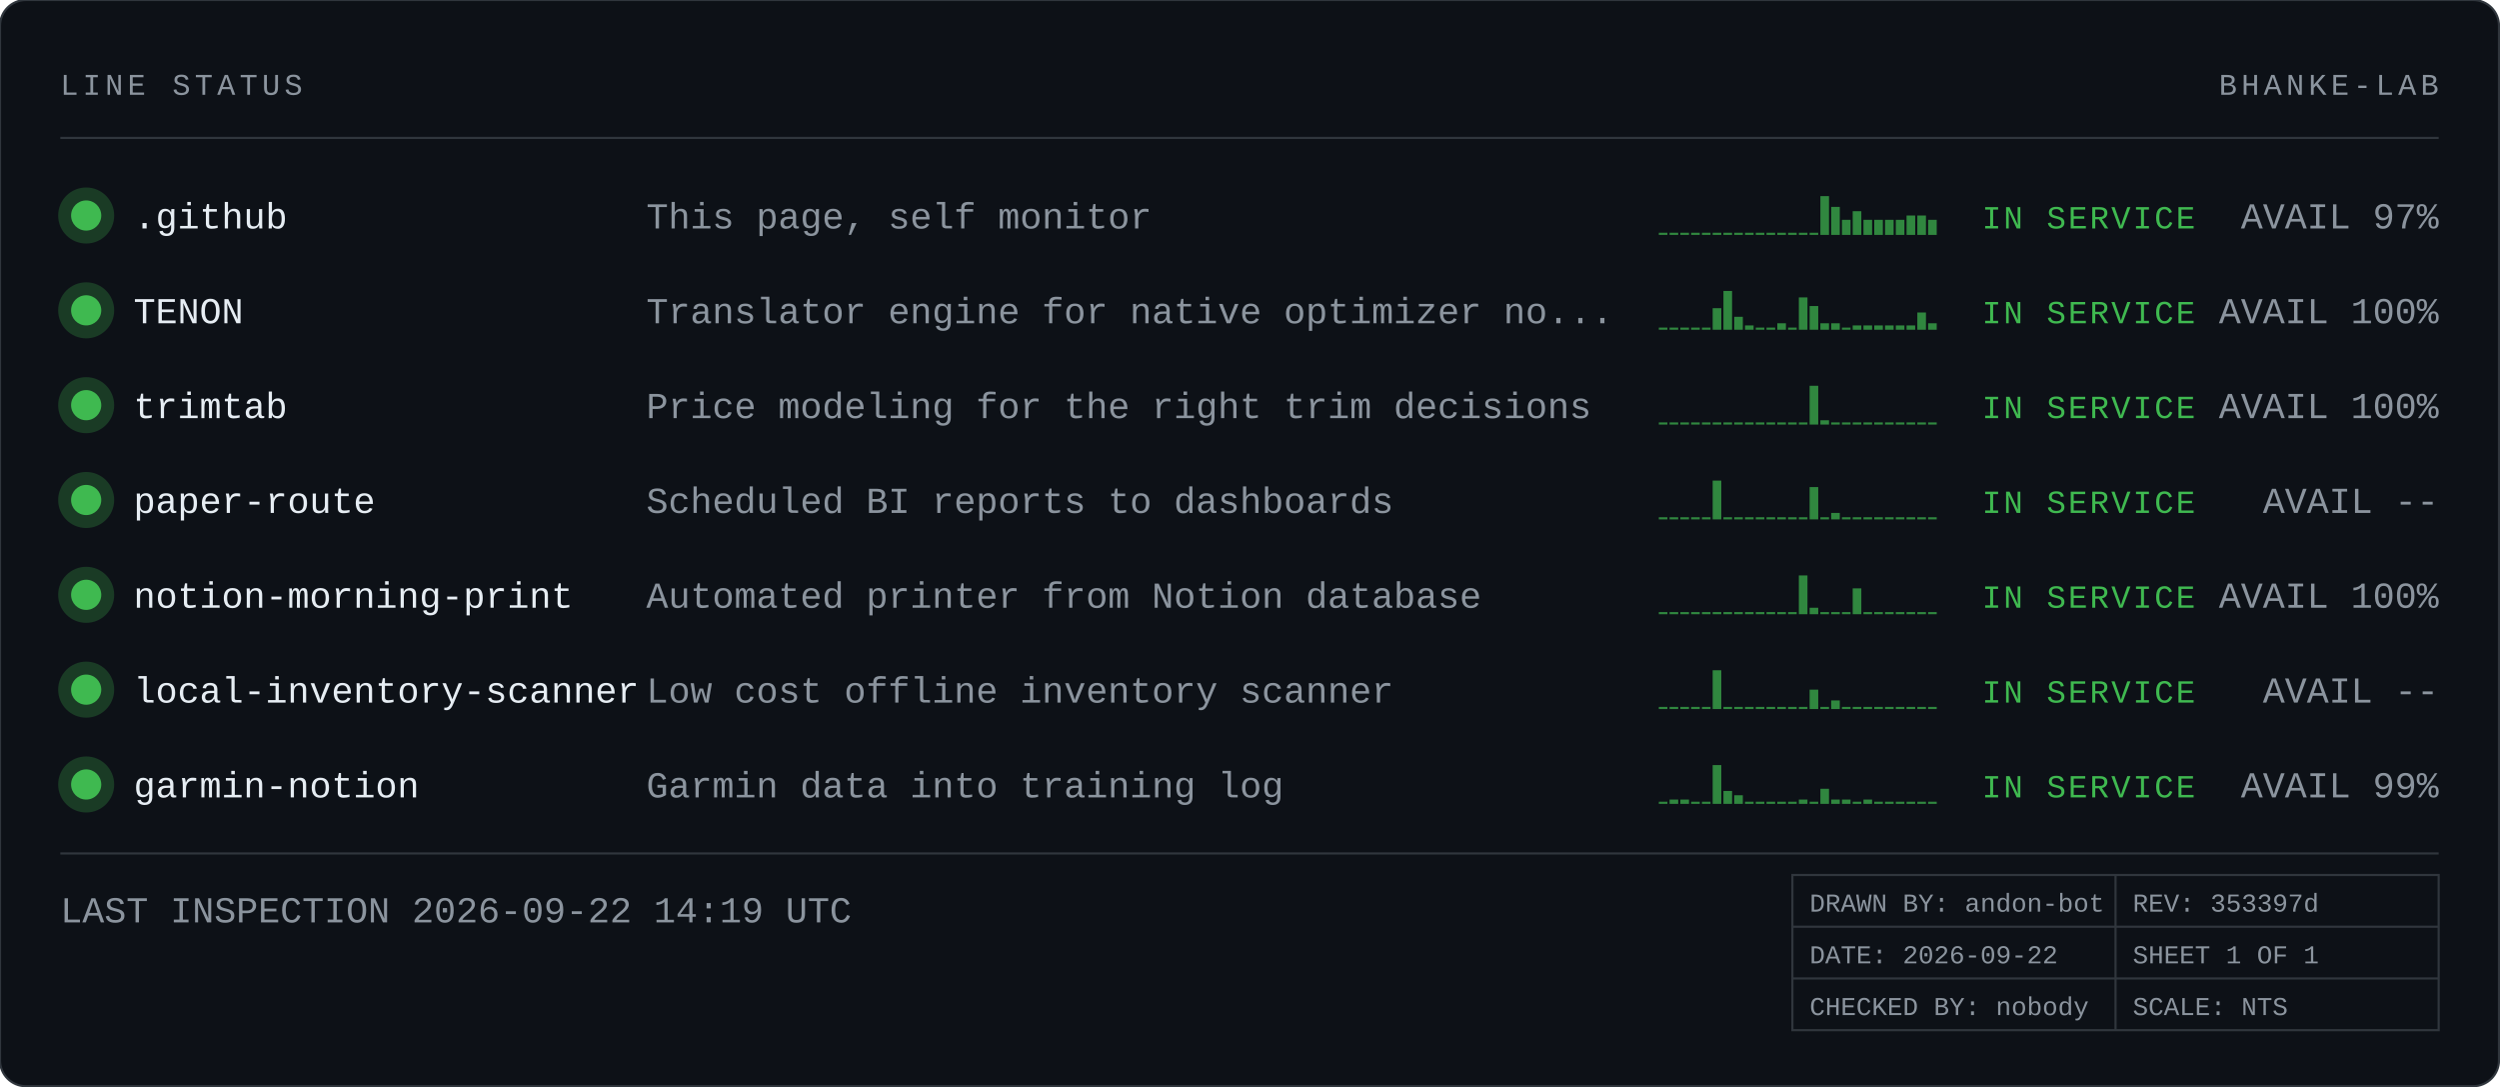
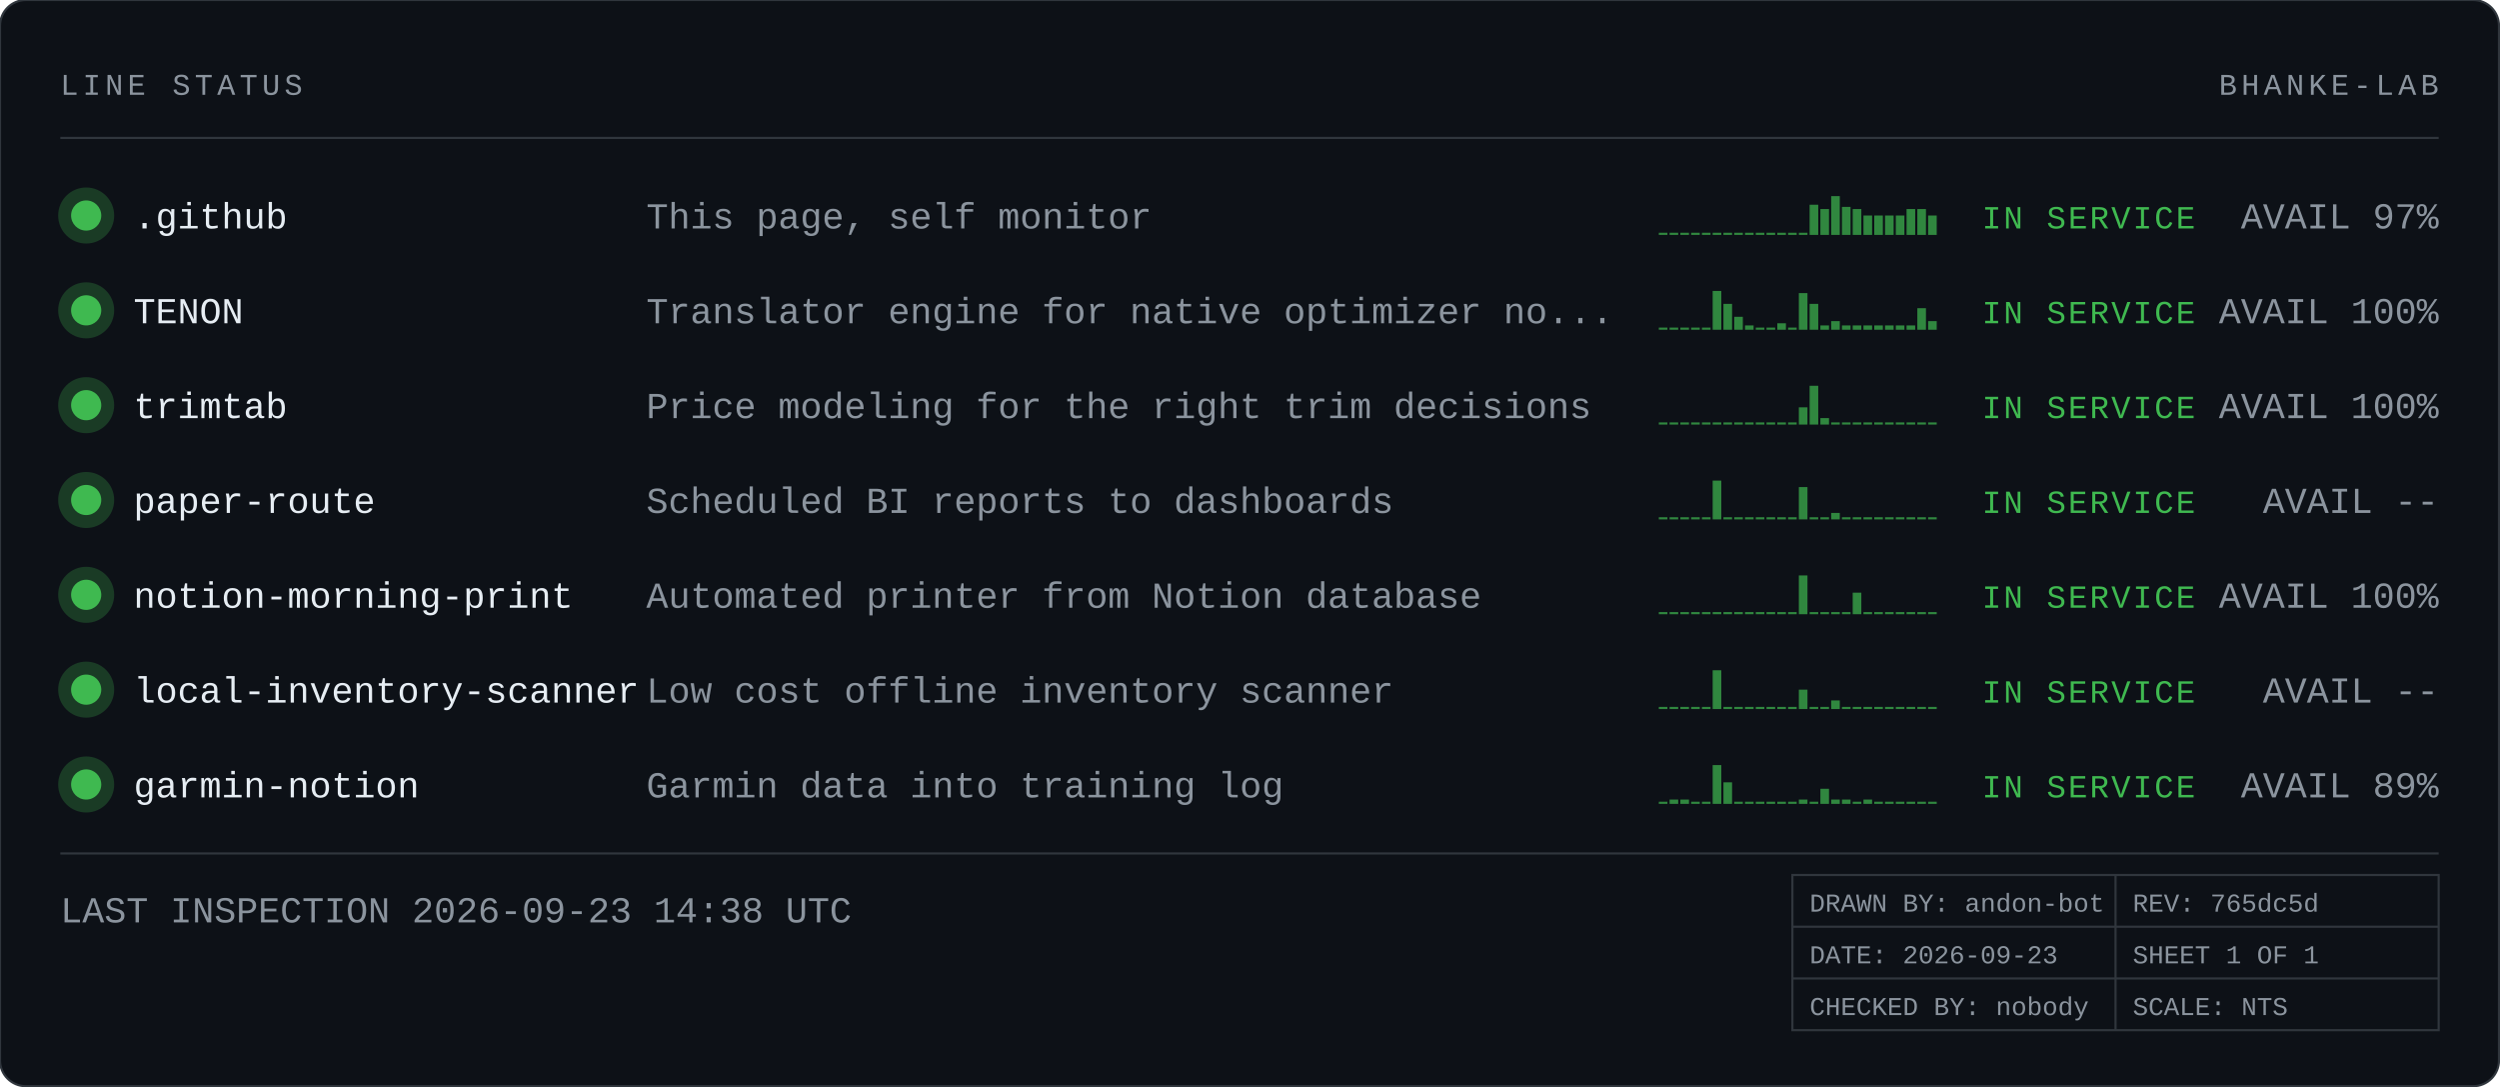
<svg xmlns="http://www.w3.org/2000/svg" width="1160" height="504" viewBox="0 0 1160 504" role="img" aria-label="Andon board">
  <style>
text { font-family: Consolas, 'Courier New', monospace; font-size: 17px; }
.hd { fill: #8b949e; font-size: 14px; letter-spacing: 2px; }
.name { fill: #e6edf3; }
.dim { fill: #8b949e; }
.st { font-size: 15px; letter-spacing: 1px; }
.tb { fill: #8b949e; font-size: 12px; }
</style>
  <rect x="0" y="0" width="1160" height="504" rx="12" fill="#0d1117" stroke="#30363d" />
  <text x="28" y="44" class="hd">LINE STATUS</text>
  <text x="1132" y="44" class="hd" text-anchor="end">BHANKE-LAB</text>
  <line x1="28" y1="64" x2="1132" y2="64" stroke="#30363d" />
  <circle cx="40" cy="100" r="13" fill="#3fb950" opacity="0.25" />
  <circle cx="40" cy="100" r="7" fill="#3fb950" />
  <text x="62" y="106" class="name">.github</text>
  <text x="300" y="106" class="dim">This page, self monitor</text>
  <rect x="770" y="108" width="4" height="1" fill="#3fb950" opacity="0.7" />
  <rect x="775" y="108" width="4" height="1" fill="#3fb950" opacity="0.7" />
  <rect x="780" y="108" width="4" height="1" fill="#3fb950" opacity="0.7" />
  <rect x="785" y="108" width="4" height="1" fill="#3fb950" opacity="0.7" />
  <rect x="790" y="108" width="4" height="1" fill="#3fb950" opacity="0.7" />
  <rect x="795" y="108" width="4" height="1" fill="#3fb950" opacity="0.7" />
  <rect x="800" y="108" width="4" height="1" fill="#3fb950" opacity="0.7" />
  <rect x="805" y="108" width="4" height="1" fill="#3fb950" opacity="0.7" />
  <rect x="810" y="108" width="4" height="1" fill="#3fb950" opacity="0.7" />
  <rect x="815" y="108" width="4" height="1" fill="#3fb950" opacity="0.7" />
  <rect x="820" y="108" width="4" height="1" fill="#3fb950" opacity="0.7" />
  <rect x="825" y="108" width="4" height="1" fill="#3fb950" opacity="0.7" />
  <rect x="830" y="108" width="4" height="1" fill="#3fb950" opacity="0.7" />
  <rect x="835" y="108" width="4" height="1" fill="#3fb950" opacity="0.7" />
-   <rect x="840" y="108" width="4" height="1" fill="#3fb950" opacity="0.7" />
-   <rect x="845" y="91" width="4" height="18" fill="#3fb950" opacity="0.7" />
-   <rect x="850" y="96" width="4" height="13" fill="#3fb950" opacity="0.7" />
-   <rect x="855" y="102" width="4" height="7" fill="#3fb950" opacity="0.7" />
-   <rect x="860" y="98" width="4" height="11" fill="#3fb950" opacity="0.7" />
-   <rect x="865" y="102" width="4" height="7" fill="#3fb950" opacity="0.7" />
-   <rect x="870" y="102" width="4" height="7" fill="#3fb950" opacity="0.7" />
-   <rect x="875" y="102" width="4" height="7" fill="#3fb950" opacity="0.7" />
-   <rect x="880" y="102" width="4" height="7" fill="#3fb950" opacity="0.7" />
-   <rect x="885" y="100" width="4" height="9" fill="#3fb950" opacity="0.7" />
-   <rect x="890" y="100" width="4" height="9" fill="#3fb950" opacity="0.7" />
-   <rect x="895" y="102" width="4" height="7" fill="#3fb950" opacity="0.7" />
+   <rect x="840" y="95" width="4" height="14" fill="#3fb950" opacity="0.7" />
+   <rect x="845" y="97" width="4" height="12" fill="#3fb950" opacity="0.7" />
+   <rect x="850" y="91" width="4" height="18" fill="#3fb950" opacity="0.7" />
+   <rect x="855" y="96" width="4" height="13" fill="#3fb950" opacity="0.7" />
+   <rect x="860" y="97" width="4" height="12" fill="#3fb950" opacity="0.7" />
+   <rect x="865" y="100" width="4" height="9" fill="#3fb950" opacity="0.7" />
+   <rect x="870" y="100" width="4" height="9" fill="#3fb950" opacity="0.7" />
+   <rect x="875" y="100" width="4" height="9" fill="#3fb950" opacity="0.7" />
+   <rect x="880" y="100" width="4" height="9" fill="#3fb950" opacity="0.7" />
+   <rect x="885" y="97" width="4" height="12" fill="#3fb950" opacity="0.7" />
+   <rect x="890" y="97" width="4" height="12" fill="#3fb950" opacity="0.7" />
+   <rect x="895" y="100" width="4" height="9" fill="#3fb950" opacity="0.7" />
  <text x="920" y="106" class="st" fill="#3fb950">IN SERVICE</text>
  <text x="1132" y="106" class="dim" text-anchor="end">AVAIL 97%</text>
  <circle cx="40" cy="144" r="13" fill="#3fb950" opacity="0.25" />
  <circle cx="40" cy="144" r="7" fill="#3fb950" />
  <text x="62" y="150" class="name">TENON</text>
  <text x="300" y="150" class="dim">Translator engine for native optimizer no...</text>
  <rect x="770" y="152" width="4" height="1" fill="#3fb950" opacity="0.7" />
  <rect x="775" y="152" width="4" height="1" fill="#3fb950" opacity="0.7" />
  <rect x="780" y="152" width="4" height="1" fill="#3fb950" opacity="0.7" />
  <rect x="785" y="152" width="4" height="1" fill="#3fb950" opacity="0.7" />
  <rect x="790" y="152" width="4" height="1" fill="#3fb950" opacity="0.7" />
-   <rect x="795" y="143" width="4" height="10" fill="#3fb950" opacity="0.7" />
-   <rect x="800" y="135" width="4" height="18" fill="#3fb950" opacity="0.7" />
+   <rect x="795" y="135" width="4" height="18" fill="#3fb950" opacity="0.7" />
+   <rect x="800" y="141" width="4" height="12" fill="#3fb950" opacity="0.7" />
  <rect x="805" y="147" width="4" height="6" fill="#3fb950" opacity="0.7" />
  <rect x="810" y="151" width="4" height="2" fill="#3fb950" opacity="0.7" />
  <rect x="815" y="152" width="4" height="1" fill="#3fb950" opacity="0.7" />
  <rect x="820" y="152" width="4" height="1" fill="#3fb950" opacity="0.7" />
  <rect x="825" y="150" width="4" height="3" fill="#3fb950" opacity="0.7" />
  <rect x="830" y="152" width="4" height="1" fill="#3fb950" opacity="0.7" />
-   <rect x="835" y="138" width="4" height="15" fill="#3fb950" opacity="0.7" />
-   <rect x="840" y="142" width="4" height="11" fill="#3fb950" opacity="0.7" />
-   <rect x="845" y="150" width="4" height="3" fill="#3fb950" opacity="0.7" />
-   <rect x="850" y="150" width="4" height="3" fill="#3fb950" opacity="0.7" />
-   <rect x="855" y="152" width="4" height="1" fill="#3fb950" opacity="0.7" />
+   <rect x="835" y="136" width="4" height="17" fill="#3fb950" opacity="0.7" />
+   <rect x="840" y="141" width="4" height="12" fill="#3fb950" opacity="0.7" />
+   <rect x="845" y="151" width="4" height="2" fill="#3fb950" opacity="0.7" />
+   <rect x="850" y="149" width="4" height="4" fill="#3fb950" opacity="0.7" />
+   <rect x="855" y="151" width="4" height="2" fill="#3fb950" opacity="0.7" />
  <rect x="860" y="151" width="4" height="2" fill="#3fb950" opacity="0.7" />
  <rect x="865" y="151" width="4" height="2" fill="#3fb950" opacity="0.7" />
  <rect x="870" y="151" width="4" height="2" fill="#3fb950" opacity="0.7" />
  <rect x="875" y="151" width="4" height="2" fill="#3fb950" opacity="0.7" />
  <rect x="880" y="151" width="4" height="2" fill="#3fb950" opacity="0.7" />
  <rect x="885" y="151" width="4" height="2" fill="#3fb950" opacity="0.7" />
-   <rect x="890" y="145" width="4" height="8" fill="#3fb950" opacity="0.7" />
-   <rect x="895" y="150" width="4" height="3" fill="#3fb950" opacity="0.7" />
+   <rect x="890" y="143" width="4" height="10" fill="#3fb950" opacity="0.7" />
+   <rect x="895" y="149" width="4" height="4" fill="#3fb950" opacity="0.7" />
  <text x="920" y="150" class="st" fill="#3fb950">IN SERVICE</text>
  <text x="1132" y="150" class="dim" text-anchor="end">AVAIL 100%</text>
  <circle cx="40" cy="188" r="13" fill="#3fb950" opacity="0.25" />
  <circle cx="40" cy="188" r="7" fill="#3fb950" />
  <text x="62" y="194" class="name">trimtab</text>
  <text x="300" y="194" class="dim">Price modeling for the right trim decisions</text>
  <rect x="770" y="196" width="4" height="1" fill="#3fb950" opacity="0.7" />
  <rect x="775" y="196" width="4" height="1" fill="#3fb950" opacity="0.7" />
  <rect x="780" y="196" width="4" height="1" fill="#3fb950" opacity="0.7" />
  <rect x="785" y="196" width="4" height="1" fill="#3fb950" opacity="0.7" />
  <rect x="790" y="196" width="4" height="1" fill="#3fb950" opacity="0.7" />
  <rect x="795" y="196" width="4" height="1" fill="#3fb950" opacity="0.7" />
  <rect x="800" y="196" width="4" height="1" fill="#3fb950" opacity="0.7" />
  <rect x="805" y="196" width="4" height="1" fill="#3fb950" opacity="0.7" />
  <rect x="810" y="196" width="4" height="1" fill="#3fb950" opacity="0.7" />
  <rect x="815" y="196" width="4" height="1" fill="#3fb950" opacity="0.7" />
  <rect x="820" y="196" width="4" height="1" fill="#3fb950" opacity="0.7" />
  <rect x="825" y="196" width="4" height="1" fill="#3fb950" opacity="0.7" />
  <rect x="830" y="196" width="4" height="1" fill="#3fb950" opacity="0.7" />
-   <rect x="835" y="196" width="4" height="1" fill="#3fb950" opacity="0.7" />
+   <rect x="835" y="189" width="4" height="8" fill="#3fb950" opacity="0.7" />
  <rect x="840" y="179" width="4" height="18" fill="#3fb950" opacity="0.7" />
-   <rect x="845" y="195" width="4" height="2" fill="#3fb950" opacity="0.7" />
+   <rect x="845" y="194" width="4" height="3" fill="#3fb950" opacity="0.7" />
  <rect x="850" y="196" width="4" height="1" fill="#3fb950" opacity="0.7" />
  <rect x="855" y="196" width="4" height="1" fill="#3fb950" opacity="0.7" />
  <rect x="860" y="196" width="4" height="1" fill="#3fb950" opacity="0.7" />
  <rect x="865" y="196" width="4" height="1" fill="#3fb950" opacity="0.7" />
  <rect x="870" y="196" width="4" height="1" fill="#3fb950" opacity="0.7" />
  <rect x="875" y="196" width="4" height="1" fill="#3fb950" opacity="0.7" />
  <rect x="880" y="196" width="4" height="1" fill="#3fb950" opacity="0.7" />
  <rect x="885" y="196" width="4" height="1" fill="#3fb950" opacity="0.7" />
  <rect x="890" y="196" width="4" height="1" fill="#3fb950" opacity="0.7" />
  <rect x="895" y="196" width="4" height="1" fill="#3fb950" opacity="0.7" />
  <text x="920" y="194" class="st" fill="#3fb950">IN SERVICE</text>
  <text x="1132" y="194" class="dim" text-anchor="end">AVAIL 100%</text>
  <circle cx="40" cy="232" r="13" fill="#3fb950" opacity="0.25" />
  <circle cx="40" cy="232" r="7" fill="#3fb950" />
  <text x="62" y="238" class="name">paper-route</text>
  <text x="300" y="238" class="dim">Scheduled BI reports to dashboards</text>
  <rect x="770" y="240" width="4" height="1" fill="#3fb950" opacity="0.7" />
  <rect x="775" y="240" width="4" height="1" fill="#3fb950" opacity="0.7" />
  <rect x="780" y="240" width="4" height="1" fill="#3fb950" opacity="0.7" />
  <rect x="785" y="240" width="4" height="1" fill="#3fb950" opacity="0.7" />
  <rect x="790" y="240" width="4" height="1" fill="#3fb950" opacity="0.7" />
  <rect x="795" y="223" width="4" height="18" fill="#3fb950" opacity="0.7" />
  <rect x="800" y="240" width="4" height="1" fill="#3fb950" opacity="0.7" />
  <rect x="805" y="240" width="4" height="1" fill="#3fb950" opacity="0.7" />
  <rect x="810" y="240" width="4" height="1" fill="#3fb950" opacity="0.7" />
  <rect x="815" y="240" width="4" height="1" fill="#3fb950" opacity="0.7" />
  <rect x="820" y="240" width="4" height="1" fill="#3fb950" opacity="0.7" />
  <rect x="825" y="240" width="4" height="1" fill="#3fb950" opacity="0.7" />
  <rect x="830" y="240" width="4" height="1" fill="#3fb950" opacity="0.7" />
-   <rect x="835" y="240" width="4" height="1" fill="#3fb950" opacity="0.7" />
-   <rect x="840" y="226" width="4" height="15" fill="#3fb950" opacity="0.7" />
+   <rect x="835" y="226" width="4" height="15" fill="#3fb950" opacity="0.7" />
+   <rect x="840" y="240" width="4" height="1" fill="#3fb950" opacity="0.7" />
  <rect x="845" y="240" width="4" height="1" fill="#3fb950" opacity="0.7" />
  <rect x="850" y="238" width="4" height="3" fill="#3fb950" opacity="0.7" />
  <rect x="855" y="240" width="4" height="1" fill="#3fb950" opacity="0.7" />
  <rect x="860" y="240" width="4" height="1" fill="#3fb950" opacity="0.7" />
  <rect x="865" y="240" width="4" height="1" fill="#3fb950" opacity="0.7" />
  <rect x="870" y="240" width="4" height="1" fill="#3fb950" opacity="0.7" />
  <rect x="875" y="240" width="4" height="1" fill="#3fb950" opacity="0.7" />
  <rect x="880" y="240" width="4" height="1" fill="#3fb950" opacity="0.7" />
  <rect x="885" y="240" width="4" height="1" fill="#3fb950" opacity="0.7" />
  <rect x="890" y="240" width="4" height="1" fill="#3fb950" opacity="0.7" />
  <rect x="895" y="240" width="4" height="1" fill="#3fb950" opacity="0.7" />
  <text x="920" y="238" class="st" fill="#3fb950">IN SERVICE</text>
  <text x="1132" y="238" class="dim" text-anchor="end">AVAIL --</text>
  <circle cx="40" cy="276" r="13" fill="#3fb950" opacity="0.25" />
  <circle cx="40" cy="276" r="7" fill="#3fb950" />
  <text x="62" y="282" class="name">notion-morning-print</text>
  <text x="300" y="282" class="dim">Automated printer from Notion database</text>
  <rect x="770" y="284" width="4" height="1" fill="#3fb950" opacity="0.7" />
  <rect x="775" y="284" width="4" height="1" fill="#3fb950" opacity="0.7" />
  <rect x="780" y="284" width="4" height="1" fill="#3fb950" opacity="0.7" />
  <rect x="785" y="284" width="4" height="1" fill="#3fb950" opacity="0.7" />
  <rect x="790" y="284" width="4" height="1" fill="#3fb950" opacity="0.7" />
  <rect x="795" y="284" width="4" height="1" fill="#3fb950" opacity="0.7" />
  <rect x="800" y="284" width="4" height="1" fill="#3fb950" opacity="0.7" />
  <rect x="805" y="284" width="4" height="1" fill="#3fb950" opacity="0.7" />
  <rect x="810" y="284" width="4" height="1" fill="#3fb950" opacity="0.7" />
  <rect x="815" y="284" width="4" height="1" fill="#3fb950" opacity="0.7" />
  <rect x="820" y="284" width="4" height="1" fill="#3fb950" opacity="0.7" />
  <rect x="825" y="284" width="4" height="1" fill="#3fb950" opacity="0.7" />
  <rect x="830" y="284" width="4" height="1" fill="#3fb950" opacity="0.7" />
  <rect x="835" y="267" width="4" height="18" fill="#3fb950" opacity="0.7" />
-   <rect x="840" y="282" width="4" height="3" fill="#3fb950" opacity="0.7" />
+   <rect x="840" y="284" width="4" height="1" fill="#3fb950" opacity="0.7" />
  <rect x="845" y="284" width="4" height="1" fill="#3fb950" opacity="0.7" />
  <rect x="850" y="284" width="4" height="1" fill="#3fb950" opacity="0.7" />
  <rect x="855" y="284" width="4" height="1" fill="#3fb950" opacity="0.7" />
-   <rect x="860" y="273" width="4" height="12" fill="#3fb950" opacity="0.7" />
+   <rect x="860" y="275" width="4" height="10" fill="#3fb950" opacity="0.7" />
  <rect x="865" y="284" width="4" height="1" fill="#3fb950" opacity="0.7" />
  <rect x="870" y="284" width="4" height="1" fill="#3fb950" opacity="0.7" />
  <rect x="875" y="284" width="4" height="1" fill="#3fb950" opacity="0.7" />
  <rect x="880" y="284" width="4" height="1" fill="#3fb950" opacity="0.7" />
  <rect x="885" y="284" width="4" height="1" fill="#3fb950" opacity="0.7" />
  <rect x="890" y="284" width="4" height="1" fill="#3fb950" opacity="0.7" />
  <rect x="895" y="284" width="4" height="1" fill="#3fb950" opacity="0.7" />
  <text x="920" y="282" class="st" fill="#3fb950">IN SERVICE</text>
  <text x="1132" y="282" class="dim" text-anchor="end">AVAIL 100%</text>
  <circle cx="40" cy="320" r="13" fill="#3fb950" opacity="0.25" />
  <circle cx="40" cy="320" r="7" fill="#3fb950" />
  <text x="62" y="326" class="name">local-inventory-scanner</text>
  <text x="300" y="326" class="dim">Low cost offline inventory scanner</text>
  <rect x="770" y="328" width="4" height="1" fill="#3fb950" opacity="0.7" />
  <rect x="775" y="328" width="4" height="1" fill="#3fb950" opacity="0.7" />
  <rect x="780" y="328" width="4" height="1" fill="#3fb950" opacity="0.7" />
  <rect x="785" y="328" width="4" height="1" fill="#3fb950" opacity="0.7" />
  <rect x="790" y="328" width="4" height="1" fill="#3fb950" opacity="0.7" />
  <rect x="795" y="311" width="4" height="18" fill="#3fb950" opacity="0.7" />
  <rect x="800" y="328" width="4" height="1" fill="#3fb950" opacity="0.7" />
  <rect x="805" y="328" width="4" height="1" fill="#3fb950" opacity="0.7" />
  <rect x="810" y="328" width="4" height="1" fill="#3fb950" opacity="0.7" />
  <rect x="815" y="328" width="4" height="1" fill="#3fb950" opacity="0.7" />
  <rect x="820" y="328" width="4" height="1" fill="#3fb950" opacity="0.7" />
  <rect x="825" y="328" width="4" height="1" fill="#3fb950" opacity="0.7" />
  <rect x="830" y="328" width="4" height="1" fill="#3fb950" opacity="0.7" />
-   <rect x="835" y="328" width="4" height="1" fill="#3fb950" opacity="0.7" />
-   <rect x="840" y="320" width="4" height="9" fill="#3fb950" opacity="0.7" />
+   <rect x="835" y="320" width="4" height="9" fill="#3fb950" opacity="0.7" />
+   <rect x="840" y="328" width="4" height="1" fill="#3fb950" opacity="0.7" />
  <rect x="845" y="328" width="4" height="1" fill="#3fb950" opacity="0.7" />
  <rect x="850" y="325" width="4" height="4" fill="#3fb950" opacity="0.7" />
  <rect x="855" y="328" width="4" height="1" fill="#3fb950" opacity="0.7" />
  <rect x="860" y="328" width="4" height="1" fill="#3fb950" opacity="0.7" />
  <rect x="865" y="328" width="4" height="1" fill="#3fb950" opacity="0.7" />
  <rect x="870" y="328" width="4" height="1" fill="#3fb950" opacity="0.7" />
  <rect x="875" y="328" width="4" height="1" fill="#3fb950" opacity="0.7" />
  <rect x="880" y="328" width="4" height="1" fill="#3fb950" opacity="0.7" />
  <rect x="885" y="328" width="4" height="1" fill="#3fb950" opacity="0.7" />
  <rect x="890" y="328" width="4" height="1" fill="#3fb950" opacity="0.7" />
  <rect x="895" y="328" width="4" height="1" fill="#3fb950" opacity="0.7" />
  <text x="920" y="326" class="st" fill="#3fb950">IN SERVICE</text>
  <text x="1132" y="326" class="dim" text-anchor="end">AVAIL --</text>
  <circle cx="40" cy="364" r="13" fill="#3fb950" opacity="0.25" />
  <circle cx="40" cy="364" r="7" fill="#3fb950" />
  <text x="62" y="370" class="name">garmin-notion</text>
  <text x="300" y="370" class="dim">Garmin data into training log</text>
  <rect x="770" y="372" width="4" height="1" fill="#3fb950" opacity="0.7" />
  <rect x="775" y="371" width="4" height="2" fill="#3fb950" opacity="0.7" />
  <rect x="780" y="371" width="4" height="2" fill="#3fb950" opacity="0.7" />
  <rect x="785" y="372" width="4" height="1" fill="#3fb950" opacity="0.7" />
  <rect x="790" y="372" width="4" height="1" fill="#3fb950" opacity="0.7" />
  <rect x="795" y="355" width="4" height="18" fill="#3fb950" opacity="0.7" />
-   <rect x="800" y="367" width="4" height="6" fill="#3fb950" opacity="0.7" />
-   <rect x="805" y="369" width="4" height="4" fill="#3fb950" opacity="0.7" />
+   <rect x="800" y="363" width="4" height="10" fill="#3fb950" opacity="0.7" />
+   <rect x="805" y="372" width="4" height="1" fill="#3fb950" opacity="0.7" />
  <rect x="810" y="372" width="4" height="1" fill="#3fb950" opacity="0.7" />
  <rect x="815" y="372" width="4" height="1" fill="#3fb950" opacity="0.7" />
  <rect x="820" y="372" width="4" height="1" fill="#3fb950" opacity="0.7" />
  <rect x="825" y="372" width="4" height="1" fill="#3fb950" opacity="0.7" />
  <rect x="830" y="372" width="4" height="1" fill="#3fb950" opacity="0.7" />
  <rect x="835" y="371" width="4" height="2" fill="#3fb950" opacity="0.7" />
  <rect x="840" y="372" width="4" height="1" fill="#3fb950" opacity="0.7" />
  <rect x="845" y="366" width="4" height="7" fill="#3fb950" opacity="0.7" />
  <rect x="850" y="371" width="4" height="2" fill="#3fb950" opacity="0.7" />
  <rect x="855" y="371" width="4" height="2" fill="#3fb950" opacity="0.7" />
  <rect x="860" y="372" width="4" height="1" fill="#3fb950" opacity="0.7" />
  <rect x="865" y="371" width="4" height="2" fill="#3fb950" opacity="0.7" />
  <rect x="870" y="372" width="4" height="1" fill="#3fb950" opacity="0.7" />
  <rect x="875" y="372" width="4" height="1" fill="#3fb950" opacity="0.7" />
  <rect x="880" y="372" width="4" height="1" fill="#3fb950" opacity="0.7" />
  <rect x="885" y="372" width="4" height="1" fill="#3fb950" opacity="0.7" />
  <rect x="890" y="372" width="4" height="1" fill="#3fb950" opacity="0.7" />
  <rect x="895" y="372" width="4" height="1" fill="#3fb950" opacity="0.7" />
  <text x="920" y="370" class="st" fill="#3fb950">IN SERVICE</text>
-   <text x="1132" y="370" class="dim" text-anchor="end">AVAIL 99%</text>
+   <text x="1132" y="370" class="dim" text-anchor="end">AVAIL 89%</text>
  <line x1="28" y1="396" x2="1132" y2="396" stroke="#30363d" />
-   <text x="28" y="428" class="dim">LAST INSPECTION 2026-09-22 14:19 UTC</text>
+   <text x="28" y="428" class="dim">LAST INSPECTION 2026-09-23 14:38 UTC</text>
  <rect x="832" y="406" width="300" height="72" fill="none" stroke="#30363d" />
  <line x1="832" y1="430" x2="1132" y2="430" stroke="#30363d" />
  <line x1="832" y1="454" x2="1132" y2="454" stroke="#30363d" />
  <line x1="982" y1="406" x2="982" y2="478" stroke="#30363d" />
  <text x="840" y="423" class="tb">DRAWN BY: andon-bot</text>
-   <text x="990" y="423" class="tb">REV: 353397d</text>
-   <text x="840" y="447" class="tb">DATE: 2026-09-22</text>
+   <text x="990" y="423" class="tb">REV: 765dc5d</text>
+   <text x="840" y="447" class="tb">DATE: 2026-09-23</text>
  <text x="990" y="447" class="tb">SHEET 1 OF 1</text>
  <text x="840" y="471" class="tb">CHECKED BY: nobody</text>
  <text x="990" y="471" class="tb">SCALE: NTS</text>
</svg>
